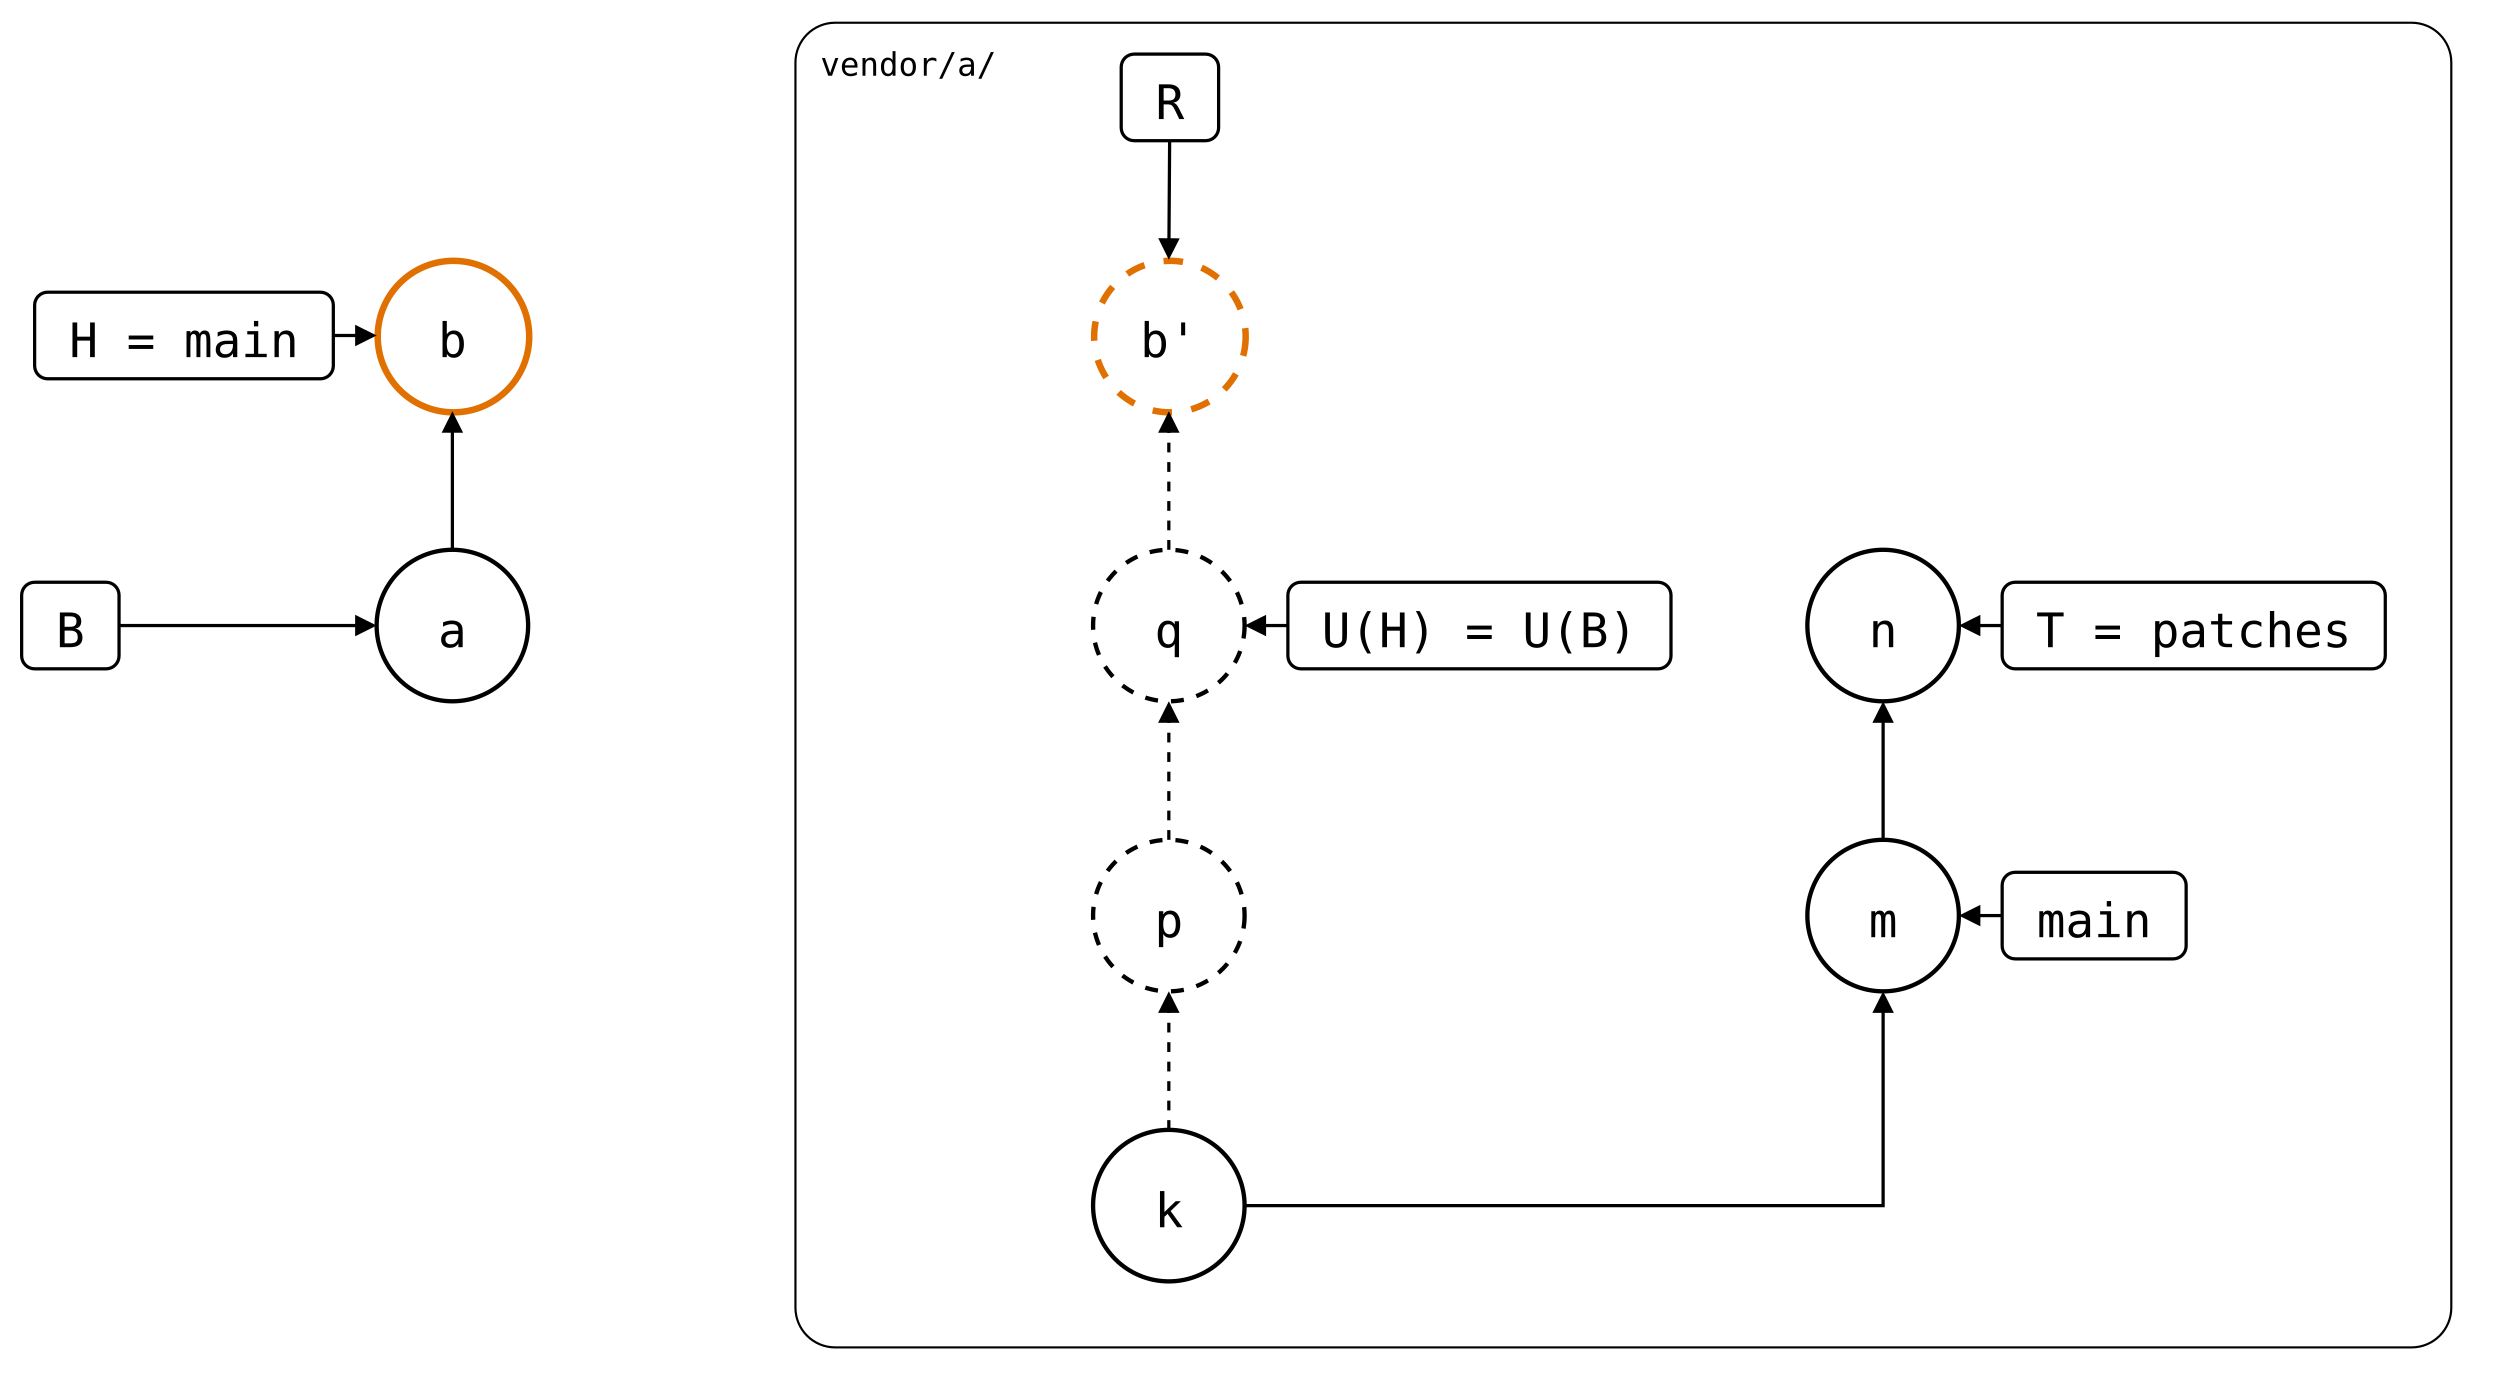
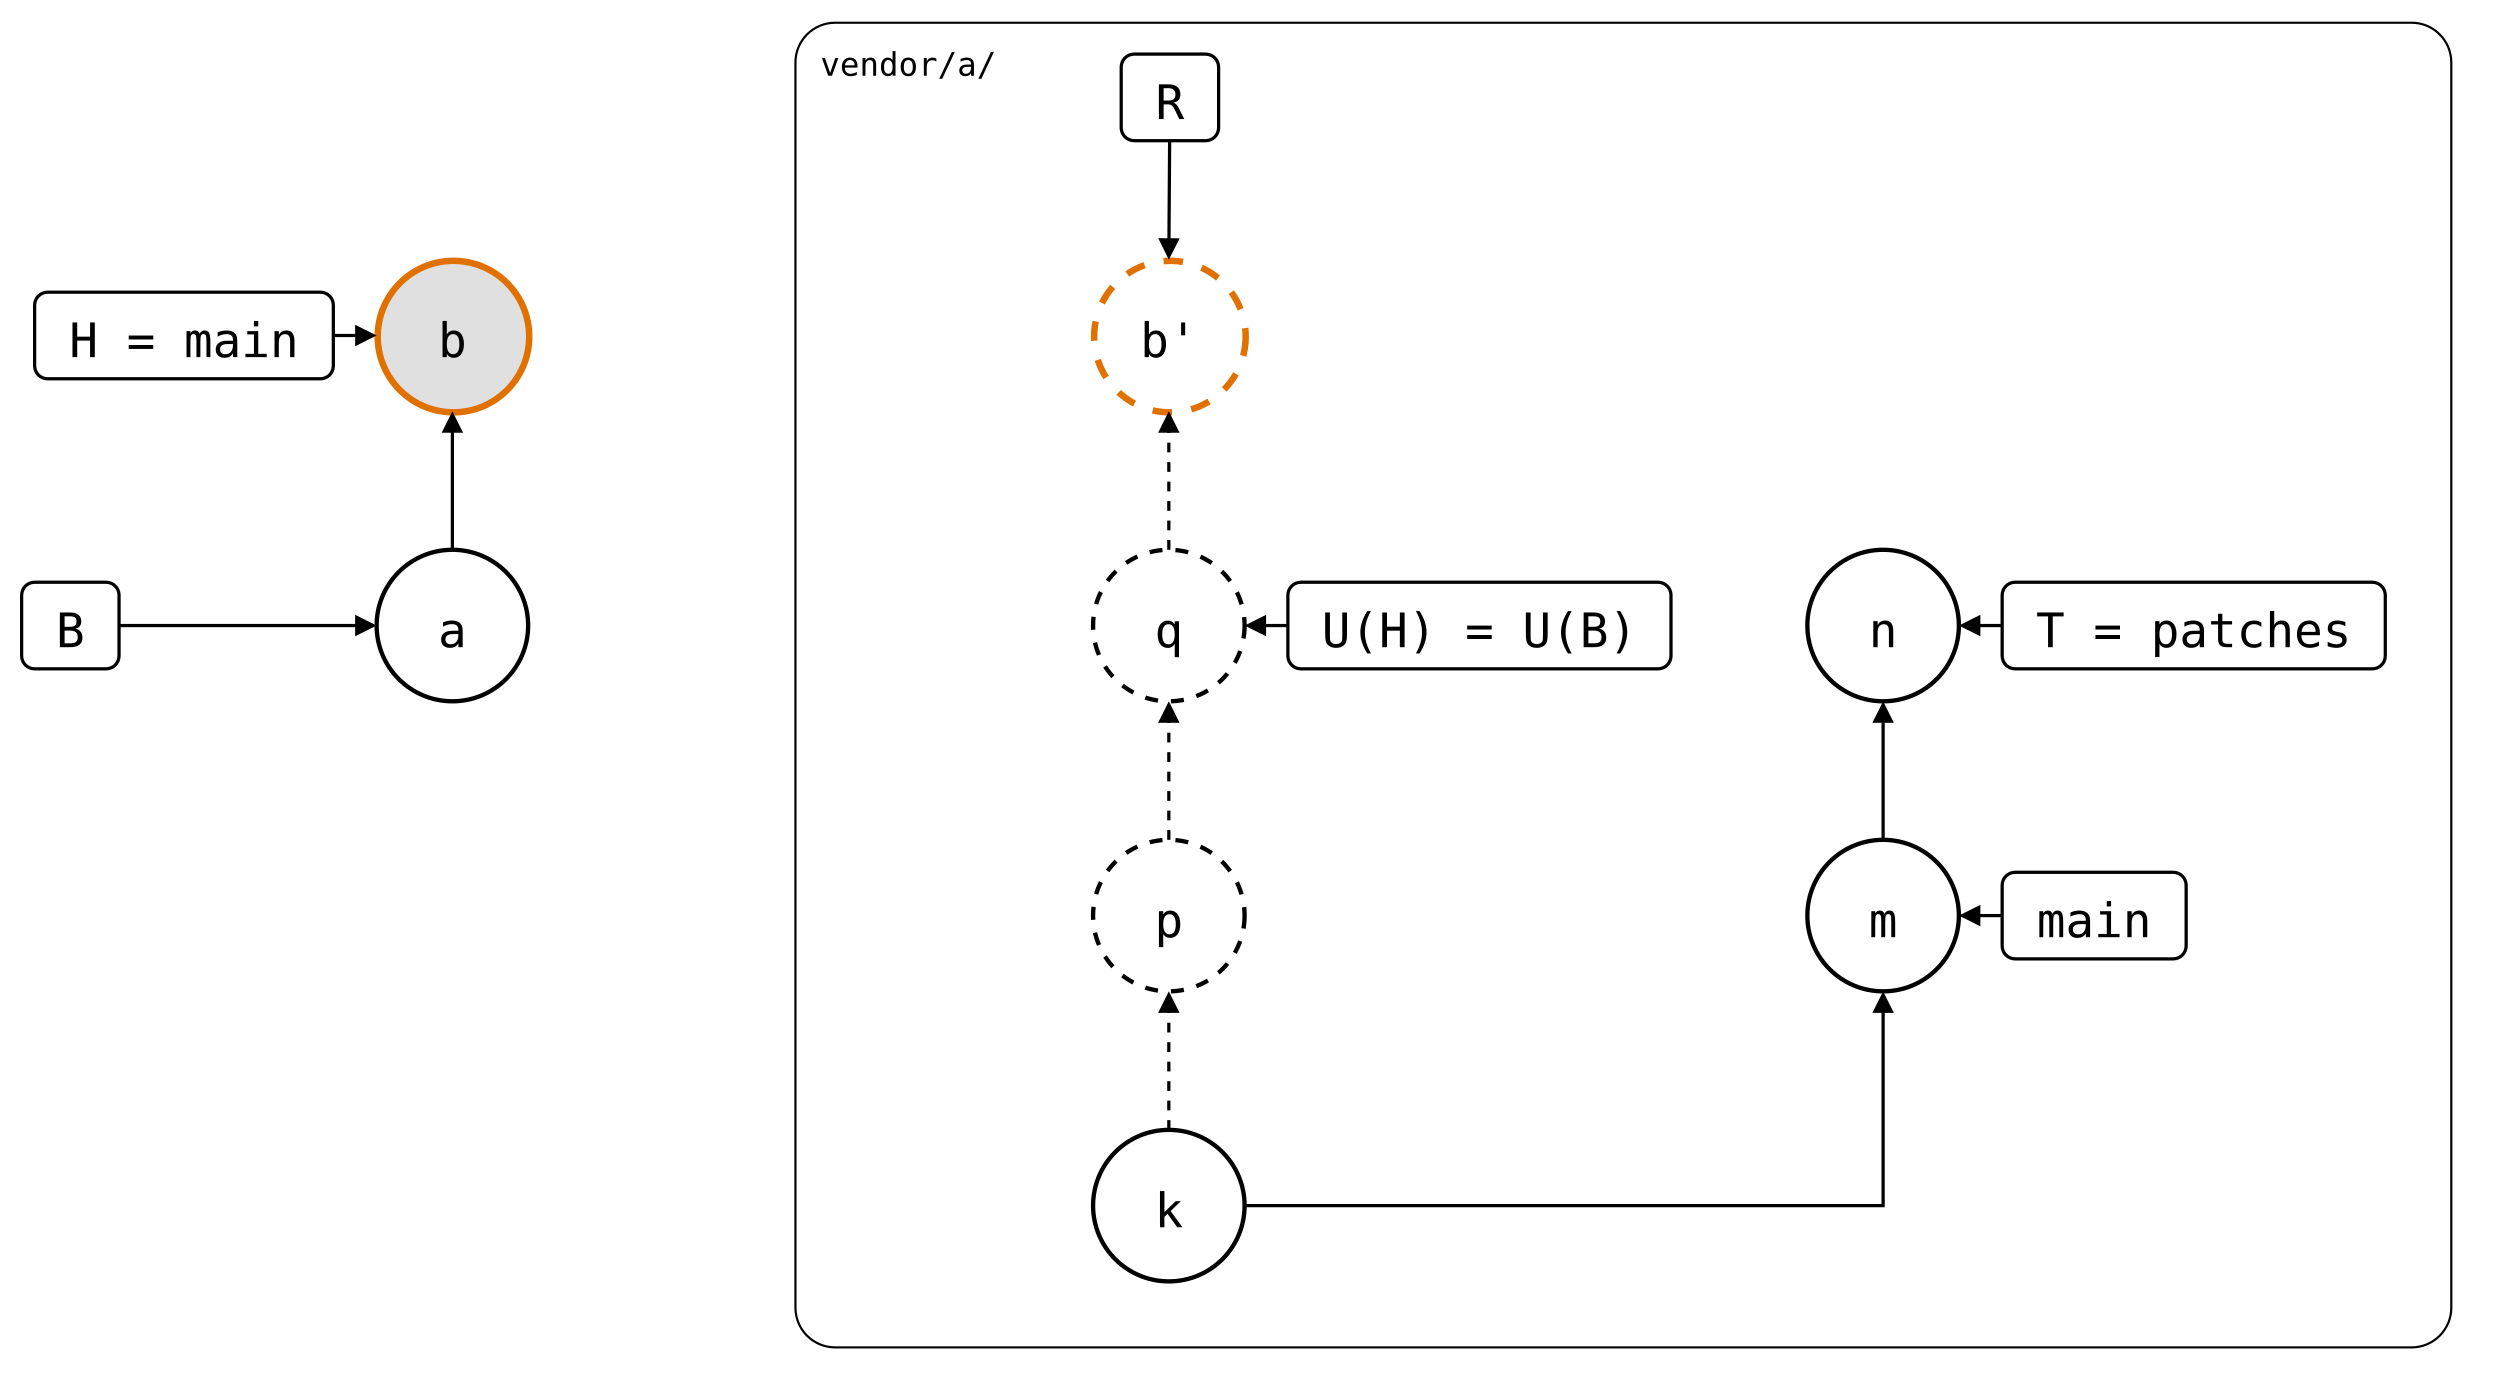
- <svg xmlns="http://www.w3.org/2000/svg" style="background: #ffffff; background-color: light-dark(#ffffff, #121212); color-scheme: light dark;" version="1.1" width="1155px" height="644px" viewBox="0 0 1155 644" id="ge-svg-64k5PTx9_dd2Gfvuu1ds" content="&lt;mxfile host=&quot;Electron&quot;&gt;&#10;  &lt;diagram name=&quot;unpushed-local-commit&quot; id=&quot;unpushed-local-commit&quot;&gt;&#10;    &lt;mxGraphModel grid=&quot;0&quot; gridSize=&quot;10&quot; guides=&quot;1&quot; tooltips=&quot;1&quot; connect=&quot;1&quot; arrows=&quot;1&quot; fold=&quot;0&quot; page=&quot;0&quot; pageScale=&quot;1&quot; pageWidth=&quot;850&quot; pageHeight=&quot;1100&quot; background=&quot;#ffffff&quot; math=&quot;0&quot; shadow=&quot;0&quot;&gt;&#10;      &lt;root&gt;&#10;        &lt;mxCell id=&quot;0&quot; /&gt;&#10;        &lt;mxCell id=&quot;1&quot; parent=&quot;0&quot; /&gt;&#10;        &lt;mxCell id=&quot;lane&quot; parent=&quot;1&quot; style=&quot;rounded=1;arcSize=3;fillColor=none;strokeWidth=1;fontSize=15;verticalAlign=top;align=left;spacingLeft=10;spacingTop=4;fontFamily=Roboto Mono,monospace;&quot; value=&quot;vendor/a/&quot; vertex=&quot;1&quot;&gt;&#10;          &lt;mxGeometry height=&quot;612&quot; width=&quot;765&quot; x=&quot;422&quot; y=&quot;30&quot; as=&quot;geometry&quot; /&gt;&#10;        &lt;/mxCell&gt;&#10;        &lt;mxCell id=&quot;k&quot; parent=&quot;1&quot; style=&quot;ellipse;aspect=fixed;strokeWidth=2;fontSize=22;fontFamily=Roboto Mono,monospace;&quot; value=&quot;k&quot; vertex=&quot;1&quot;&gt;&#10;          &lt;mxGeometry height=&quot;70&quot; width=&quot;70&quot; x=&quot;560&quot; y=&quot;542&quot; as=&quot;geometry&quot; /&gt;&#10;        &lt;/mxCell&gt;&#10;        &lt;mxCell id=&quot;p&quot; parent=&quot;1&quot; style=&quot;ellipse;aspect=fixed;strokeWidth=2;fontSize=22;fontFamily=Roboto Mono,monospace;dashed=1;&quot; value=&quot;p&quot; vertex=&quot;1&quot;&gt;&#10;          &lt;mxGeometry height=&quot;70&quot; width=&quot;70&quot; x=&quot;560&quot; y=&quot;408&quot; as=&quot;geometry&quot; /&gt;&#10;        &lt;/mxCell&gt;&#10;        &lt;mxCell id=&quot;q&quot; parent=&quot;1&quot; style=&quot;ellipse;aspect=fixed;strokeWidth=2;fontSize=22;fontFamily=Roboto Mono,monospace;dashed=1;&quot; value=&quot;q&quot; vertex=&quot;1&quot;&gt;&#10;          &lt;mxGeometry height=&quot;70&quot; width=&quot;70&quot; x=&quot;560&quot; y=&quot;274&quot; as=&quot;geometry&quot; /&gt;&#10;        &lt;/mxCell&gt;&#10;        &lt;mxCell id=&quot;m&quot; parent=&quot;1&quot; style=&quot;ellipse;aspect=fixed;strokeWidth=2;fontSize=22;fontFamily=Roboto Mono,monospace;&quot; value=&quot;m&quot; vertex=&quot;1&quot;&gt;&#10;          &lt;mxGeometry height=&quot;70&quot; width=&quot;70&quot; x=&quot;890&quot; y=&quot;408&quot; as=&quot;geometry&quot; /&gt;&#10;        &lt;/mxCell&gt;&#10;        &lt;mxCell id=&quot;n&quot; parent=&quot;1&quot; style=&quot;ellipse;aspect=fixed;strokeWidth=2;fontSize=22;fontFamily=Roboto Mono,monospace;&quot; value=&quot;n&quot; vertex=&quot;1&quot;&gt;&#10;          &lt;mxGeometry height=&quot;70&quot; width=&quot;70&quot; x=&quot;890&quot; y=&quot;274&quot; as=&quot;geometry&quot; /&gt;&#10;        &lt;/mxCell&gt;&#10;        &lt;mxCell id=&quot;a&quot; parent=&quot;1&quot; style=&quot;ellipse;aspect=fixed;strokeWidth=2;fontSize=22;fontFamily=Roboto Mono,monospace;&quot; value=&quot;a&quot; vertex=&quot;1&quot;&gt;&#10;          &lt;mxGeometry height=&quot;70&quot; width=&quot;70&quot; x=&quot;229&quot; y=&quot;274&quot; as=&quot;geometry&quot; /&gt;&#10;        &lt;/mxCell&gt;&#10;        &lt;mxCell id=&quot;b&quot; parent=&quot;1&quot; style=&quot;ellipse;aspect=fixed;fontSize=22;fontFamily=Roboto Mono,monospace;strokeColor=#E07000;strokeWidth=3;&quot; value=&quot;b&quot; vertex=&quot;1&quot;&gt;&#10;          &lt;mxGeometry height=&quot;70&quot; width=&quot;70&quot; x=&quot;229&quot; y=&quot;140&quot; as=&quot;geometry&quot; /&gt;&#10;        &lt;/mxCell&gt;&#10;        &lt;mxCell id=&quot;b2&quot; parent=&quot;1&quot; style=&quot;ellipse;aspect=fixed;fontSize=22;fontFamily=Roboto Mono,monospace;dashed=1;strokeColor=#E07000;strokeWidth=3;&quot; value=&quot;b&amp;#39;&quot; vertex=&quot;1&quot;&gt;&#10;          &lt;mxGeometry height=&quot;70&quot; width=&quot;70&quot; x=&quot;560&quot; y=&quot;140&quot; as=&quot;geometry&quot; /&gt;&#10;        &lt;/mxCell&gt;&#10;        &lt;mxCell id=&quot;h&quot; parent=&quot;1&quot; style=&quot;rounded=1;strokeWidth=1.5;fontSize=22;fontFamily=Roboto Mono,monospace;&quot; value=&quot;H = main&quot; vertex=&quot;1&quot;&gt;&#10;          &lt;mxGeometry height=&quot;40&quot; width=&quot;138&quot; x=&quot;71&quot; y=&quot;155&quot; as=&quot;geometry&quot; /&gt;&#10;        &lt;/mxCell&gt;&#10;        &lt;mxCell id=&quot;bb&quot; parent=&quot;1&quot; style=&quot;rounded=1;strokeWidth=1.5;fontSize=22;fontFamily=Roboto Mono,monospace;&quot; value=&quot;B&quot; vertex=&quot;1&quot;&gt;&#10;          &lt;mxGeometry height=&quot;40&quot; width=&quot;45&quot; x=&quot;65&quot; y=&quot;289&quot; as=&quot;geometry&quot; /&gt;&#10;        &lt;/mxCell&gt;&#10;        &lt;mxCell id=&quot;r&quot; parent=&quot;1&quot; style=&quot;rounded=1;strokeWidth=1.5;fontSize=22;fontFamily=Roboto Mono,monospace;&quot; value=&quot;R&quot; vertex=&quot;1&quot;&gt;&#10;          &lt;mxGeometry height=&quot;40&quot; width=&quot;45&quot; x=&quot;573&quot; y=&quot;45&quot; as=&quot;geometry&quot; /&gt;&#10;        &lt;/mxCell&gt;&#10;        &lt;mxCell id=&quot;u&quot; parent=&quot;1&quot; style=&quot;rounded=1;strokeWidth=1.5;fontSize=22;fontFamily=Roboto Mono,monospace;&quot; value=&quot;U(H) = U(B)&quot; vertex=&quot;1&quot;&gt;&#10;          &lt;mxGeometry height=&quot;40&quot; width=&quot;177&quot; x=&quot;650&quot; y=&quot;289&quot; as=&quot;geometry&quot; /&gt;&#10;        &lt;/mxCell&gt;&#10;        &lt;mxCell id=&quot;bm&quot; parent=&quot;1&quot; style=&quot;rounded=1;strokeWidth=1.5;fontSize=22;fontFamily=Roboto Mono,monospace;&quot; value=&quot;main&quot; vertex=&quot;1&quot;&gt;&#10;          &lt;mxGeometry height=&quot;40&quot; width=&quot;85&quot; x=&quot;980&quot; y=&quot;423&quot; as=&quot;geometry&quot; /&gt;&#10;        &lt;/mxCell&gt;&#10;        &lt;mxCell id=&quot;bn&quot; parent=&quot;1&quot; style=&quot;rounded=1;strokeWidth=1.5;fontSize=22;fontFamily=Roboto Mono,monospace;&quot; value=&quot;T = patches&quot; vertex=&quot;1&quot;&gt;&#10;          &lt;mxGeometry height=&quot;40&quot; width=&quot;177&quot; x=&quot;980&quot; y=&quot;289&quot; as=&quot;geometry&quot; /&gt;&#10;        &lt;/mxCell&gt;&#10;        &lt;mxCell id=&quot;e1&quot; edge=&quot;1&quot; parent=&quot;1&quot; source=&quot;k&quot; style=&quot;endArrow=block;endFill=1;html=1;strokeWidth=1.5;rounded=0;dashed=1;&quot; target=&quot;p&quot;&gt;&#10;          &lt;mxGeometry relative=&quot;1&quot; as=&quot;geometry&quot; /&gt;&#10;        &lt;/mxCell&gt;&#10;        &lt;mxCell id=&quot;e2&quot; edge=&quot;1&quot; parent=&quot;1&quot; source=&quot;p&quot; style=&quot;endArrow=block;endFill=1;html=1;strokeWidth=1.5;rounded=0;dashed=1;&quot; target=&quot;q&quot;&gt;&#10;          &lt;mxGeometry relative=&quot;1&quot; as=&quot;geometry&quot; /&gt;&#10;        &lt;/mxCell&gt;&#10;        &lt;mxCell id=&quot;e3&quot; edge=&quot;1&quot; parent=&quot;1&quot; source=&quot;k&quot; style=&quot;edgeStyle=orthogonalEdgeStyle;exitX=1;exitY=0.5;entryX=0.5;entryY=1;endArrow=block;endFill=1;html=1;strokeWidth=1.5;rounded=0;&quot; target=&quot;m&quot;&gt;&#10;          &lt;mxGeometry relative=&quot;1&quot; as=&quot;geometry&quot; /&gt;&#10;        &lt;/mxCell&gt;&#10;        &lt;mxCell id=&quot;e4&quot; edge=&quot;1&quot; parent=&quot;1&quot; source=&quot;m&quot; style=&quot;endArrow=block;endFill=1;html=1;strokeWidth=1.5;rounded=0;&quot; target=&quot;n&quot;&gt;&#10;          &lt;mxGeometry relative=&quot;1&quot; as=&quot;geometry&quot; /&gt;&#10;        &lt;/mxCell&gt;&#10;        &lt;mxCell id=&quot;e5&quot; edge=&quot;1&quot; parent=&quot;1&quot; source=&quot;a&quot; style=&quot;endArrow=block;endFill=1;html=1;strokeWidth=1.5;rounded=0;&quot; target=&quot;b&quot;&gt;&#10;          &lt;mxGeometry relative=&quot;1&quot; as=&quot;geometry&quot; /&gt;&#10;        &lt;/mxCell&gt;&#10;        &lt;mxCell id=&quot;e6&quot; edge=&quot;1&quot; parent=&quot;1&quot; source=&quot;q&quot; style=&quot;endArrow=block;endFill=1;html=1;strokeWidth=1.5;rounded=0;dashed=1;&quot; target=&quot;b2&quot;&gt;&#10;          &lt;mxGeometry relative=&quot;1&quot; as=&quot;geometry&quot; /&gt;&#10;        &lt;/mxCell&gt;&#10;        &lt;mxCell id=&quot;e7&quot; edge=&quot;1&quot; parent=&quot;1&quot; source=&quot;h&quot; style=&quot;endArrow=block;endFill=1;html=1;strokeWidth=1.5;rounded=0;&quot; target=&quot;b&quot;&gt;&#10;          &lt;mxGeometry relative=&quot;1&quot; as=&quot;geometry&quot; /&gt;&#10;        &lt;/mxCell&gt;&#10;        &lt;mxCell id=&quot;e8&quot; edge=&quot;1&quot; parent=&quot;1&quot; source=&quot;bb&quot; style=&quot;endArrow=block;endFill=1;html=1;strokeWidth=1.5;rounded=0;&quot; target=&quot;a&quot;&gt;&#10;          &lt;mxGeometry relative=&quot;1&quot; as=&quot;geometry&quot; /&gt;&#10;        &lt;/mxCell&gt;&#10;        &lt;mxCell id=&quot;e9&quot; edge=&quot;1&quot; parent=&quot;1&quot; source=&quot;r&quot; style=&quot;endArrow=block;endFill=1;html=1;strokeWidth=1.5;rounded=0;&quot; target=&quot;b2&quot;&gt;&#10;          &lt;mxGeometry relative=&quot;1&quot; as=&quot;geometry&quot; /&gt;&#10;        &lt;/mxCell&gt;&#10;        &lt;mxCell id=&quot;e10&quot; edge=&quot;1&quot; parent=&quot;1&quot; source=&quot;u&quot; style=&quot;endArrow=block;endFill=1;html=1;strokeWidth=1.5;rounded=0;&quot; target=&quot;q&quot;&gt;&#10;          &lt;mxGeometry relative=&quot;1&quot; as=&quot;geometry&quot; /&gt;&#10;        &lt;/mxCell&gt;&#10;        &lt;mxCell id=&quot;e11&quot; edge=&quot;1&quot; parent=&quot;1&quot; source=&quot;bm&quot; style=&quot;endArrow=block;endFill=1;html=1;strokeWidth=1.5;rounded=0;&quot; target=&quot;m&quot;&gt;&#10;          &lt;mxGeometry relative=&quot;1&quot; as=&quot;geometry&quot; /&gt;&#10;        &lt;/mxCell&gt;&#10;        &lt;mxCell id=&quot;e12&quot; edge=&quot;1&quot; parent=&quot;1&quot; source=&quot;bn&quot; style=&quot;endArrow=block;endFill=1;html=1;strokeWidth=1.5;rounded=0;&quot; target=&quot;n&quot;&gt;&#10;          &lt;mxGeometry relative=&quot;1&quot; as=&quot;geometry&quot; /&gt;&#10;        &lt;/mxCell&gt;&#10;      &lt;/root&gt;&#10;    &lt;/mxGraphModel&gt;&#10;  &lt;/diagram&gt;&#10;&lt;/mxfile&gt;&#10;">
-   <style type="text/css">@supports (color: light-dark(#000, #fff)) { #ge-svg-64k5PTx9_dd2Gfvuu1ds { --ge-adaptive-bg: light-dark(#ffffff, var(--ge-dark-color, #121212)); } }</style>
+ <svg xmlns="http://www.w3.org/2000/svg" style="background: #ffffff; background-color: light-dark(#ffffff, #121212); color-scheme: light dark;" version="1.1" width="1155px" height="644px" viewBox="0 0 1155 644" id="ge-svg-2E2ZEDgyAwVk8QwKrRqo" content="&lt;mxfile host=&quot;Electron&quot;&gt;&#10;  &lt;diagram name=&quot;unpushed-local-commit&quot; id=&quot;unpushed-local-commit&quot;&gt;&#10;    &lt;mxGraphModel grid=&quot;0&quot; gridSize=&quot;10&quot; guides=&quot;1&quot; tooltips=&quot;1&quot; connect=&quot;1&quot; arrows=&quot;1&quot; fold=&quot;0&quot; page=&quot;0&quot; pageScale=&quot;1&quot; pageWidth=&quot;850&quot; pageHeight=&quot;1100&quot; background=&quot;#ffffff&quot; math=&quot;0&quot; shadow=&quot;0&quot;&gt;&#10;      &lt;root&gt;&#10;        &lt;mxCell id=&quot;0&quot; /&gt;&#10;        &lt;mxCell id=&quot;1&quot; parent=&quot;0&quot; /&gt;&#10;        &lt;mxCell id=&quot;lane&quot; parent=&quot;1&quot; style=&quot;rounded=1;arcSize=3;fillColor=none;strokeWidth=1;fontSize=15;verticalAlign=top;align=left;spacingLeft=10;spacingTop=4;fontFamily=Roboto Mono,monospace;&quot; value=&quot;vendor/a/&quot; vertex=&quot;1&quot;&gt;&#10;          &lt;mxGeometry height=&quot;612&quot; width=&quot;765&quot; x=&quot;422&quot; y=&quot;30&quot; as=&quot;geometry&quot; /&gt;&#10;        &lt;/mxCell&gt;&#10;        &lt;mxCell id=&quot;k&quot; parent=&quot;1&quot; style=&quot;ellipse;aspect=fixed;strokeWidth=2;fontSize=22;fontFamily=Roboto Mono,monospace;&quot; value=&quot;k&quot; vertex=&quot;1&quot;&gt;&#10;          &lt;mxGeometry height=&quot;70&quot; width=&quot;70&quot; x=&quot;560&quot; y=&quot;542&quot; as=&quot;geometry&quot; /&gt;&#10;        &lt;/mxCell&gt;&#10;        &lt;mxCell id=&quot;p&quot; parent=&quot;1&quot; style=&quot;ellipse;aspect=fixed;strokeWidth=2;fontSize=22;fontFamily=Roboto Mono,monospace;dashed=1;&quot; value=&quot;p&quot; vertex=&quot;1&quot;&gt;&#10;          &lt;mxGeometry height=&quot;70&quot; width=&quot;70&quot; x=&quot;560&quot; y=&quot;408&quot; as=&quot;geometry&quot; /&gt;&#10;        &lt;/mxCell&gt;&#10;        &lt;mxCell id=&quot;q&quot; parent=&quot;1&quot; style=&quot;ellipse;aspect=fixed;strokeWidth=2;fontSize=22;fontFamily=Roboto Mono,monospace;dashed=1;&quot; value=&quot;q&quot; vertex=&quot;1&quot;&gt;&#10;          &lt;mxGeometry height=&quot;70&quot; width=&quot;70&quot; x=&quot;560&quot; y=&quot;274&quot; as=&quot;geometry&quot; /&gt;&#10;        &lt;/mxCell&gt;&#10;        &lt;mxCell id=&quot;m&quot; parent=&quot;1&quot; style=&quot;ellipse;aspect=fixed;strokeWidth=2;fontSize=22;fontFamily=Roboto Mono,monospace;&quot; value=&quot;m&quot; vertex=&quot;1&quot;&gt;&#10;          &lt;mxGeometry height=&quot;70&quot; width=&quot;70&quot; x=&quot;890&quot; y=&quot;408&quot; as=&quot;geometry&quot; /&gt;&#10;        &lt;/mxCell&gt;&#10;        &lt;mxCell id=&quot;n&quot; parent=&quot;1&quot; style=&quot;ellipse;aspect=fixed;strokeWidth=2;fontSize=22;fontFamily=Roboto Mono,monospace;&quot; value=&quot;n&quot; vertex=&quot;1&quot;&gt;&#10;          &lt;mxGeometry height=&quot;70&quot; width=&quot;70&quot; x=&quot;890&quot; y=&quot;274&quot; as=&quot;geometry&quot; /&gt;&#10;        &lt;/mxCell&gt;&#10;        &lt;mxCell id=&quot;a&quot; parent=&quot;1&quot; style=&quot;ellipse;aspect=fixed;strokeWidth=2;fontSize=22;fontFamily=Roboto Mono,monospace;&quot; value=&quot;a&quot; vertex=&quot;1&quot;&gt;&#10;          &lt;mxGeometry height=&quot;70&quot; width=&quot;70&quot; x=&quot;229&quot; y=&quot;274&quot; as=&quot;geometry&quot; /&gt;&#10;        &lt;/mxCell&gt;&#10;        &lt;mxCell id=&quot;b&quot; parent=&quot;1&quot; style=&quot;ellipse;aspect=fixed;fontSize=22;fontFamily=Roboto Mono,monospace;fillColor=#E0E0E0;strokeColor=#E07000;strokeWidth=3;&quot; value=&quot;b&quot; vertex=&quot;1&quot;&gt;&#10;          &lt;mxGeometry height=&quot;70&quot; width=&quot;70&quot; x=&quot;229&quot; y=&quot;140&quot; as=&quot;geometry&quot; /&gt;&#10;        &lt;/mxCell&gt;&#10;        &lt;mxCell id=&quot;b2&quot; parent=&quot;1&quot; style=&quot;ellipse;aspect=fixed;fontSize=22;fontFamily=Roboto Mono,monospace;dashed=1;strokeColor=#E07000;strokeWidth=3;&quot; value=&quot;b&amp;#39;&quot; vertex=&quot;1&quot;&gt;&#10;          &lt;mxGeometry height=&quot;70&quot; width=&quot;70&quot; x=&quot;560&quot; y=&quot;140&quot; as=&quot;geometry&quot; /&gt;&#10;        &lt;/mxCell&gt;&#10;        &lt;mxCell id=&quot;h&quot; parent=&quot;1&quot; style=&quot;rounded=1;strokeWidth=1.5;fontSize=22;fontFamily=Roboto Mono,monospace;&quot; value=&quot;H = main&quot; vertex=&quot;1&quot;&gt;&#10;          &lt;mxGeometry height=&quot;40&quot; width=&quot;138&quot; x=&quot;71&quot; y=&quot;155&quot; as=&quot;geometry&quot; /&gt;&#10;        &lt;/mxCell&gt;&#10;        &lt;mxCell id=&quot;bb&quot; parent=&quot;1&quot; style=&quot;rounded=1;strokeWidth=1.5;fontSize=22;fontFamily=Roboto Mono,monospace;&quot; value=&quot;B&quot; vertex=&quot;1&quot;&gt;&#10;          &lt;mxGeometry height=&quot;40&quot; width=&quot;45&quot; x=&quot;65&quot; y=&quot;289&quot; as=&quot;geometry&quot; /&gt;&#10;        &lt;/mxCell&gt;&#10;        &lt;mxCell id=&quot;r&quot; parent=&quot;1&quot; style=&quot;rounded=1;strokeWidth=1.5;fontSize=22;fontFamily=Roboto Mono,monospace;&quot; value=&quot;R&quot; vertex=&quot;1&quot;&gt;&#10;          &lt;mxGeometry height=&quot;40&quot; width=&quot;45&quot; x=&quot;573&quot; y=&quot;45&quot; as=&quot;geometry&quot; /&gt;&#10;        &lt;/mxCell&gt;&#10;        &lt;mxCell id=&quot;u&quot; parent=&quot;1&quot; style=&quot;rounded=1;strokeWidth=1.5;fontSize=22;fontFamily=Roboto Mono,monospace;&quot; value=&quot;U(H) = U(B)&quot; vertex=&quot;1&quot;&gt;&#10;          &lt;mxGeometry height=&quot;40&quot; width=&quot;177&quot; x=&quot;650&quot; y=&quot;289&quot; as=&quot;geometry&quot; /&gt;&#10;        &lt;/mxCell&gt;&#10;        &lt;mxCell id=&quot;bm&quot; parent=&quot;1&quot; style=&quot;rounded=1;strokeWidth=1.5;fontSize=22;fontFamily=Roboto Mono,monospace;&quot; value=&quot;main&quot; vertex=&quot;1&quot;&gt;&#10;          &lt;mxGeometry height=&quot;40&quot; width=&quot;85&quot; x=&quot;980&quot; y=&quot;423&quot; as=&quot;geometry&quot; /&gt;&#10;        &lt;/mxCell&gt;&#10;        &lt;mxCell id=&quot;bn&quot; parent=&quot;1&quot; style=&quot;rounded=1;strokeWidth=1.5;fontSize=22;fontFamily=Roboto Mono,monospace;&quot; value=&quot;T = patches&quot; vertex=&quot;1&quot;&gt;&#10;          &lt;mxGeometry height=&quot;40&quot; width=&quot;177&quot; x=&quot;980&quot; y=&quot;289&quot; as=&quot;geometry&quot; /&gt;&#10;        &lt;/mxCell&gt;&#10;        &lt;mxCell id=&quot;e1&quot; edge=&quot;1&quot; parent=&quot;1&quot; source=&quot;k&quot; style=&quot;endArrow=block;endFill=1;html=1;strokeWidth=1.5;rounded=0;dashed=1;&quot; target=&quot;p&quot;&gt;&#10;          &lt;mxGeometry relative=&quot;1&quot; as=&quot;geometry&quot; /&gt;&#10;        &lt;/mxCell&gt;&#10;        &lt;mxCell id=&quot;e2&quot; edge=&quot;1&quot; parent=&quot;1&quot; source=&quot;p&quot; style=&quot;endArrow=block;endFill=1;html=1;strokeWidth=1.5;rounded=0;dashed=1;&quot; target=&quot;q&quot;&gt;&#10;          &lt;mxGeometry relative=&quot;1&quot; as=&quot;geometry&quot; /&gt;&#10;        &lt;/mxCell&gt;&#10;        &lt;mxCell id=&quot;e3&quot; edge=&quot;1&quot; parent=&quot;1&quot; source=&quot;k&quot; style=&quot;edgeStyle=orthogonalEdgeStyle;exitX=1;exitY=0.5;entryX=0.5;entryY=1;endArrow=block;endFill=1;html=1;strokeWidth=1.5;rounded=0;&quot; target=&quot;m&quot;&gt;&#10;          &lt;mxGeometry relative=&quot;1&quot; as=&quot;geometry&quot; /&gt;&#10;        &lt;/mxCell&gt;&#10;        &lt;mxCell id=&quot;e4&quot; edge=&quot;1&quot; parent=&quot;1&quot; source=&quot;m&quot; style=&quot;endArrow=block;endFill=1;html=1;strokeWidth=1.5;rounded=0;&quot; target=&quot;n&quot;&gt;&#10;          &lt;mxGeometry relative=&quot;1&quot; as=&quot;geometry&quot; /&gt;&#10;        &lt;/mxCell&gt;&#10;        &lt;mxCell id=&quot;e5&quot; edge=&quot;1&quot; parent=&quot;1&quot; source=&quot;a&quot; style=&quot;endArrow=block;endFill=1;html=1;strokeWidth=1.5;rounded=0;&quot; target=&quot;b&quot;&gt;&#10;          &lt;mxGeometry relative=&quot;1&quot; as=&quot;geometry&quot; /&gt;&#10;        &lt;/mxCell&gt;&#10;        &lt;mxCell id=&quot;e6&quot; edge=&quot;1&quot; parent=&quot;1&quot; source=&quot;q&quot; style=&quot;endArrow=block;endFill=1;html=1;strokeWidth=1.5;rounded=0;dashed=1;&quot; target=&quot;b2&quot;&gt;&#10;          &lt;mxGeometry relative=&quot;1&quot; as=&quot;geometry&quot; /&gt;&#10;        &lt;/mxCell&gt;&#10;        &lt;mxCell id=&quot;e7&quot; edge=&quot;1&quot; parent=&quot;1&quot; source=&quot;h&quot; style=&quot;endArrow=block;endFill=1;html=1;strokeWidth=1.5;rounded=0;&quot; target=&quot;b&quot;&gt;&#10;          &lt;mxGeometry relative=&quot;1&quot; as=&quot;geometry&quot; /&gt;&#10;        &lt;/mxCell&gt;&#10;        &lt;mxCell id=&quot;e8&quot; edge=&quot;1&quot; parent=&quot;1&quot; source=&quot;bb&quot; style=&quot;endArrow=block;endFill=1;html=1;strokeWidth=1.5;rounded=0;&quot; target=&quot;a&quot;&gt;&#10;          &lt;mxGeometry relative=&quot;1&quot; as=&quot;geometry&quot; /&gt;&#10;        &lt;/mxCell&gt;&#10;        &lt;mxCell id=&quot;e9&quot; edge=&quot;1&quot; parent=&quot;1&quot; source=&quot;r&quot; style=&quot;endArrow=block;endFill=1;html=1;strokeWidth=1.5;rounded=0;&quot; target=&quot;b2&quot;&gt;&#10;          &lt;mxGeometry relative=&quot;1&quot; as=&quot;geometry&quot; /&gt;&#10;        &lt;/mxCell&gt;&#10;        &lt;mxCell id=&quot;e10&quot; edge=&quot;1&quot; parent=&quot;1&quot; source=&quot;u&quot; style=&quot;endArrow=block;endFill=1;html=1;strokeWidth=1.5;rounded=0;&quot; target=&quot;q&quot;&gt;&#10;          &lt;mxGeometry relative=&quot;1&quot; as=&quot;geometry&quot; /&gt;&#10;        &lt;/mxCell&gt;&#10;        &lt;mxCell id=&quot;e11&quot; edge=&quot;1&quot; parent=&quot;1&quot; source=&quot;bm&quot; style=&quot;endArrow=block;endFill=1;html=1;strokeWidth=1.5;rounded=0;&quot; target=&quot;m&quot;&gt;&#10;          &lt;mxGeometry relative=&quot;1&quot; as=&quot;geometry&quot; /&gt;&#10;        &lt;/mxCell&gt;&#10;        &lt;mxCell id=&quot;e12&quot; edge=&quot;1&quot; parent=&quot;1&quot; source=&quot;bn&quot; style=&quot;endArrow=block;endFill=1;html=1;strokeWidth=1.5;rounded=0;&quot; target=&quot;n&quot;&gt;&#10;          &lt;mxGeometry relative=&quot;1&quot; as=&quot;geometry&quot; /&gt;&#10;        &lt;/mxCell&gt;&#10;      &lt;/root&gt;&#10;    &lt;/mxGraphModel&gt;&#10;  &lt;/diagram&gt;&#10;&lt;/mxfile&gt;&#10;">
+   <style type="text/css">@supports (color: light-dark(#000, #fff)) { #ge-svg-2E2ZEDgyAwVk8QwKrRqo { --ge-adaptive-bg: light-dark(#ffffff, var(--ge-dark-color, #121212)); } }</style>
  <defs />
  <rect fill="#ffffff" width="100%" height="100%" x="0" y="0" style="fill: light-dark(rgb(255, 255, 255), rgb(18, 18, 18));" />
  <g>
    <g data-cell-id="0">
      <g data-cell-id="1">
        <g data-cell-id="lane">
          <g transform="translate(0.5,0.5)">
            <rect x="367" y="10" width="765" height="612" rx="18.36" ry="18.36" fill="none" stroke="#000000" pointer-events="all" style="stroke: light-dark(rgb(0, 0, 0), rgb(255, 255, 255));" />
          </g>
          <g>
            <g fill="#000000" font-family="'Roboto Mono', monospace" text-anchor="start" font-size="15px" style="fill: light-dark(rgb(0, 0, 0), rgb(255, 255, 255));">
              <text x="379" y="35">vendor/a/</text>
            </g>
          </g>
        </g>
        <g data-cell-id="k">
          <g>
            <ellipse cx="540" cy="557" rx="35" ry="35" fill="#ffffff" stroke="#000000" stroke-width="2" pointer-events="all" style="fill: var(--ge-adaptive-bg, #ffffff); stroke: light-dark(rgb(0, 0, 0), rgb(255, 255, 255));" />
          </g>
          <g>
            <g fill="#000000" font-family="'Roboto Mono', monospace" text-anchor="middle" font-size="22px" style="fill: light-dark(rgb(0, 0, 0), rgb(255, 255, 255));">
              <text x="540" y="567">k</text>
            </g>
          </g>
        </g>
        <g data-cell-id="p">
          <g>
            <ellipse cx="540" cy="423" rx="35" ry="35" fill="#ffffff" stroke="#000000" stroke-width="2" stroke-dasharray="6 6" pointer-events="all" style="fill: var(--ge-adaptive-bg, #ffffff); stroke: light-dark(rgb(0, 0, 0), rgb(255, 255, 255));" />
          </g>
          <g>
            <g fill="#000000" font-family="'Roboto Mono', monospace" text-anchor="middle" font-size="22px" style="fill: light-dark(rgb(0, 0, 0), rgb(255, 255, 255));">
              <text x="540" y="433">p</text>
            </g>
          </g>
        </g>
        <g data-cell-id="q">
          <g>
            <ellipse cx="540" cy="289" rx="35" ry="35" fill="#ffffff" stroke="#000000" stroke-width="2" stroke-dasharray="6 6" pointer-events="all" style="fill: var(--ge-adaptive-bg, #ffffff); stroke: light-dark(rgb(0, 0, 0), rgb(255, 255, 255));" />
          </g>
          <g>
            <g fill="#000000" font-family="'Roboto Mono', monospace" text-anchor="middle" font-size="22px" style="fill: light-dark(rgb(0, 0, 0), rgb(255, 255, 255));">
              <text x="540" y="299">q</text>
            </g>
          </g>
        </g>
        <g data-cell-id="m">
          <g>
            <ellipse cx="870" cy="423" rx="35" ry="35" fill="#ffffff" stroke="#000000" stroke-width="2" pointer-events="all" style="fill: var(--ge-adaptive-bg, #ffffff); stroke: light-dark(rgb(0, 0, 0), rgb(255, 255, 255));" />
          </g>
          <g>
            <g fill="#000000" font-family="'Roboto Mono', monospace" text-anchor="middle" font-size="22px" style="fill: light-dark(rgb(0, 0, 0), rgb(255, 255, 255));">
              <text x="870" y="433">m</text>
            </g>
          </g>
        </g>
        <g data-cell-id="n">
          <g>
            <ellipse cx="870" cy="289" rx="35" ry="35" fill="#ffffff" stroke="#000000" stroke-width="2" pointer-events="all" style="fill: var(--ge-adaptive-bg, #ffffff); stroke: light-dark(rgb(0, 0, 0), rgb(255, 255, 255));" />
          </g>
          <g>
            <g fill="#000000" font-family="'Roboto Mono', monospace" text-anchor="middle" font-size="22px" style="fill: light-dark(rgb(0, 0, 0), rgb(255, 255, 255));">
              <text x="870" y="299">n</text>
            </g>
          </g>
        </g>
        <g data-cell-id="a">
          <g>
            <ellipse cx="209" cy="289" rx="35" ry="35" fill="#ffffff" stroke="#000000" stroke-width="2" pointer-events="all" style="fill: var(--ge-adaptive-bg, #ffffff); stroke: light-dark(rgb(0, 0, 0), rgb(255, 255, 255));" />
          </g>
          <g>
            <g fill="#000000" font-family="'Roboto Mono', monospace" text-anchor="middle" font-size="22px" style="fill: light-dark(rgb(0, 0, 0), rgb(255, 255, 255));">
              <text x="209" y="299">a</text>
            </g>
          </g>
        </g>
        <g data-cell-id="b">
          <g transform="translate(0.5,0.5)">
-             <ellipse cx="209" cy="155" rx="35" ry="35" fill="#ffffff" stroke="#e07000" stroke-width="3" pointer-events="all" style="fill: var(--ge-adaptive-bg, #ffffff); stroke: light-dark(rgb(224, 112, 0), rgb(210, 114, 18));" />
+             <ellipse cx="209" cy="155" rx="35" ry="35" fill="#e0e0e0" stroke="#e07000" stroke-width="3" pointer-events="all" style="fill: light-dark(rgb(224, 224, 224), rgb(45, 45, 45)); stroke: light-dark(rgb(224, 112, 0), rgb(210, 114, 18));" />
          </g>
          <g>
            <g fill="#000000" font-family="'Roboto Mono', monospace" text-anchor="middle" font-size="22px" style="fill: light-dark(rgb(0, 0, 0), rgb(255, 255, 255));">
              <text x="209" y="165">b</text>
            </g>
          </g>
        </g>
        <g data-cell-id="b2">
          <g transform="translate(0.5,0.5)">
            <ellipse cx="540" cy="155" rx="35" ry="35" fill="#ffffff" stroke="#e07000" stroke-width="3" stroke-dasharray="9 9" pointer-events="all" style="fill: var(--ge-adaptive-bg, #ffffff); stroke: light-dark(rgb(224, 112, 0), rgb(210, 114, 18));" />
          </g>
          <g>
            <g fill="#000000" font-family="'Roboto Mono', monospace" text-anchor="middle" font-size="22px" style="fill: light-dark(rgb(0, 0, 0), rgb(255, 255, 255));">
              <text x="540" y="165">b'</text>
            </g>
          </g>
        </g>
        <g data-cell-id="h">
          <g>
            <rect x="16" y="135" width="138" height="40" rx="6" ry="6" fill="#ffffff" stroke="#000000" stroke-width="1.5" pointer-events="all" style="fill: var(--ge-adaptive-bg, #ffffff); stroke: light-dark(rgb(0, 0, 0), rgb(255, 255, 255));" />
          </g>
          <g>
            <g fill="#000000" font-family="'Roboto Mono', monospace" text-anchor="middle" font-size="22px" style="fill: light-dark(rgb(0, 0, 0), rgb(255, 255, 255));">
              <text x="85" y="165">H = main</text>
            </g>
          </g>
        </g>
        <g data-cell-id="bb">
          <g>
            <rect x="10" y="269" width="45" height="40" rx="6" ry="6" fill="#ffffff" stroke="#000000" stroke-width="1.5" pointer-events="all" style="fill: var(--ge-adaptive-bg, #ffffff); stroke: light-dark(rgb(0, 0, 0), rgb(255, 255, 255));" />
          </g>
          <g>
            <g fill="#000000" font-family="'Roboto Mono', monospace" text-anchor="middle" font-size="22px" style="fill: light-dark(rgb(0, 0, 0), rgb(255, 255, 255));">
              <text x="32.5" y="299">B</text>
            </g>
          </g>
        </g>
        <g data-cell-id="r">
          <g>
            <rect x="518" y="25" width="45" height="40" rx="6" ry="6" fill="#ffffff" stroke="#000000" stroke-width="1.5" pointer-events="all" style="fill: var(--ge-adaptive-bg, #ffffff); stroke: light-dark(rgb(0, 0, 0), rgb(255, 255, 255));" />
          </g>
          <g>
            <g fill="#000000" font-family="'Roboto Mono', monospace" text-anchor="middle" font-size="22px" style="fill: light-dark(rgb(0, 0, 0), rgb(255, 255, 255));">
              <text x="540.5" y="55">R</text>
            </g>
          </g>
        </g>
        <g data-cell-id="u">
          <g>
            <rect x="595" y="269" width="177" height="40" rx="6" ry="6" fill="#ffffff" stroke="#000000" stroke-width="1.5" pointer-events="all" style="fill: var(--ge-adaptive-bg, #ffffff); stroke: light-dark(rgb(0, 0, 0), rgb(255, 255, 255));" />
          </g>
          <g>
            <g fill="#000000" font-family="'Roboto Mono', monospace" text-anchor="middle" font-size="22px" style="fill: light-dark(rgb(0, 0, 0), rgb(255, 255, 255));">
              <text x="683.5" y="299">U(H) = U(B)</text>
            </g>
          </g>
        </g>
        <g data-cell-id="bm">
          <g>
            <rect x="925" y="403" width="85" height="40" rx="6" ry="6" fill="#ffffff" stroke="#000000" stroke-width="1.5" pointer-events="all" style="fill: var(--ge-adaptive-bg, #ffffff); stroke: light-dark(rgb(0, 0, 0), rgb(255, 255, 255));" />
          </g>
          <g>
            <g fill="#000000" font-family="'Roboto Mono', monospace" text-anchor="middle" font-size="22px" style="fill: light-dark(rgb(0, 0, 0), rgb(255, 255, 255));">
              <text x="967.5" y="433">main</text>
            </g>
          </g>
        </g>
        <g data-cell-id="bn">
          <g>
            <rect x="925" y="269" width="177" height="40" rx="6" ry="6" fill="#ffffff" stroke="#000000" stroke-width="1.5" pointer-events="all" style="fill: var(--ge-adaptive-bg, #ffffff); stroke: light-dark(rgb(0, 0, 0), rgb(255, 255, 255));" />
          </g>
          <g>
            <g fill="#000000" font-family="'Roboto Mono', monospace" text-anchor="middle" font-size="22px" style="fill: light-dark(rgb(0, 0, 0), rgb(255, 255, 255));">
              <text x="1013.5" y="299">T = patches</text>
            </g>
          </g>
        </g>
        <g data-cell-id="e1">
          <g>
            <path d="M 540 522 L 540 467.18" fill="none" stroke="#000000" stroke-width="1.5" stroke-miterlimit="10" stroke-dasharray="4.5 4.5" pointer-events="stroke" style="stroke: light-dark(rgb(0, 0, 0), rgb(255, 255, 255));" />
            <path d="M 540 459.68 L 543.75 467.18 L 536.25 467.18 Z" fill="#000000" stroke="#000000" stroke-width="1.5" stroke-miterlimit="10" pointer-events="all" style="fill: light-dark(rgb(0, 0, 0), rgb(255, 255, 255)); stroke: light-dark(rgb(0, 0, 0), rgb(255, 255, 255));" />
          </g>
        </g>
        <g data-cell-id="e2">
          <g>
            <path d="M 540 388 L 540 333.18" fill="none" stroke="#000000" stroke-width="1.5" stroke-miterlimit="10" stroke-dasharray="4.5 4.5" pointer-events="stroke" style="stroke: light-dark(rgb(0, 0, 0), rgb(255, 255, 255));" />
            <path d="M 540 325.68 L 543.75 333.18 L 536.25 333.18 Z" fill="#000000" stroke="#000000" stroke-width="1.5" stroke-miterlimit="10" pointer-events="all" style="fill: light-dark(rgb(0, 0, 0), rgb(255, 255, 255)); stroke: light-dark(rgb(0, 0, 0), rgb(255, 255, 255));" />
          </g>
        </g>
        <g data-cell-id="e3">
          <g>
            <path d="M 575 557 L 870 557 L 870 467.18" fill="none" stroke="#000000" stroke-width="1.5" stroke-miterlimit="10" pointer-events="stroke" style="stroke: light-dark(rgb(0, 0, 0), rgb(255, 255, 255));" />
            <path d="M 870 459.68 L 873.75 467.18 L 866.25 467.18 Z" fill="#000000" stroke="#000000" stroke-width="1.5" stroke-miterlimit="10" pointer-events="all" style="fill: light-dark(rgb(0, 0, 0), rgb(255, 255, 255)); stroke: light-dark(rgb(0, 0, 0), rgb(255, 255, 255));" />
          </g>
        </g>
        <g data-cell-id="e4">
          <g>
            <path d="M 870 388 L 870 333.18" fill="none" stroke="#000000" stroke-width="1.5" stroke-miterlimit="10" pointer-events="stroke" style="stroke: light-dark(rgb(0, 0, 0), rgb(255, 255, 255));" />
            <path d="M 870 325.68 L 873.75 333.18 L 866.25 333.18 Z" fill="#000000" stroke="#000000" stroke-width="1.5" stroke-miterlimit="10" pointer-events="all" style="fill: light-dark(rgb(0, 0, 0), rgb(255, 255, 255)); stroke: light-dark(rgb(0, 0, 0), rgb(255, 255, 255));" />
          </g>
        </g>
        <g data-cell-id="e5">
          <g>
            <path d="M 209 254 L 209 199.18" fill="none" stroke="#000000" stroke-width="1.5" stroke-miterlimit="10" pointer-events="stroke" style="stroke: light-dark(rgb(0, 0, 0), rgb(255, 255, 255));" />
            <path d="M 209 191.68 L 212.75 199.18 L 205.25 199.18 Z" fill="#000000" stroke="#000000" stroke-width="1.5" stroke-miterlimit="10" pointer-events="all" style="fill: light-dark(rgb(0, 0, 0), rgb(255, 255, 255)); stroke: light-dark(rgb(0, 0, 0), rgb(255, 255, 255));" />
          </g>
        </g>
        <g data-cell-id="e6">
          <g>
            <path d="M 540 254 L 540 199.18" fill="none" stroke="#000000" stroke-width="1.5" stroke-miterlimit="10" stroke-dasharray="4.5 4.5" pointer-events="stroke" style="stroke: light-dark(rgb(0, 0, 0), rgb(255, 255, 255));" />
            <path d="M 540 191.68 L 543.75 199.18 L 536.25 199.18 Z" fill="#000000" stroke="#000000" stroke-width="1.5" stroke-miterlimit="10" pointer-events="all" style="fill: light-dark(rgb(0, 0, 0), rgb(255, 255, 255)); stroke: light-dark(rgb(0, 0, 0), rgb(255, 255, 255));" />
          </g>
        </g>
        <g data-cell-id="e7">
          <g>
            <path d="M 154 155 L 164.82 155" fill="none" stroke="#000000" stroke-width="1.5" stroke-miterlimit="10" pointer-events="stroke" style="stroke: light-dark(rgb(0, 0, 0), rgb(255, 255, 255));" />
            <path d="M 172.32 155 L 164.82 158.75 L 164.82 151.25 Z" fill="#000000" stroke="#000000" stroke-width="1.5" stroke-miterlimit="10" pointer-events="all" style="fill: light-dark(rgb(0, 0, 0), rgb(255, 255, 255)); stroke: light-dark(rgb(0, 0, 0), rgb(255, 255, 255));" />
          </g>
        </g>
        <g data-cell-id="e8">
          <g>
            <path d="M 55 289 L 164.82 289" fill="none" stroke="#000000" stroke-width="1.5" stroke-miterlimit="10" pointer-events="stroke" style="stroke: light-dark(rgb(0, 0, 0), rgb(255, 255, 255));" />
            <path d="M 172.32 289 L 164.82 292.75 L 164.82 285.25 Z" fill="#000000" stroke="#000000" stroke-width="1.5" stroke-miterlimit="10" pointer-events="all" style="fill: light-dark(rgb(0, 0, 0), rgb(255, 255, 255)); stroke: light-dark(rgb(0, 0, 0), rgb(255, 255, 255));" />
          </g>
        </g>
        <g data-cell-id="e9">
          <g>
            <path d="M 540.37 65 L 540.06 110.82" fill="none" stroke="#000000" stroke-width="1.5" stroke-miterlimit="10" pointer-events="stroke" style="stroke: light-dark(rgb(0, 0, 0), rgb(255, 255, 255));" />
            <path d="M 540.01 118.32 L 536.31 110.8 L 543.81 110.85 Z" fill="#000000" stroke="#000000" stroke-width="1.5" stroke-miterlimit="10" pointer-events="all" style="fill: light-dark(rgb(0, 0, 0), rgb(255, 255, 255)); stroke: light-dark(rgb(0, 0, 0), rgb(255, 255, 255));" />
          </g>
        </g>
        <g data-cell-id="e10">
          <g>
            <path d="M 595 289 L 584.18 289" fill="none" stroke="#000000" stroke-width="1.5" stroke-miterlimit="10" pointer-events="stroke" style="stroke: light-dark(rgb(0, 0, 0), rgb(255, 255, 255));" />
            <path d="M 576.68 289 L 584.18 285.25 L 584.18 292.75 Z" fill="#000000" stroke="#000000" stroke-width="1.5" stroke-miterlimit="10" pointer-events="all" style="fill: light-dark(rgb(0, 0, 0), rgb(255, 255, 255)); stroke: light-dark(rgb(0, 0, 0), rgb(255, 255, 255));" />
          </g>
        </g>
        <g data-cell-id="e11">
          <g>
            <path d="M 925 423 L 914.18 423" fill="none" stroke="#000000" stroke-width="1.5" stroke-miterlimit="10" pointer-events="stroke" style="stroke: light-dark(rgb(0, 0, 0), rgb(255, 255, 255));" />
            <path d="M 906.68 423 L 914.18 419.25 L 914.18 426.75 Z" fill="#000000" stroke="#000000" stroke-width="1.5" stroke-miterlimit="10" pointer-events="all" style="fill: light-dark(rgb(0, 0, 0), rgb(255, 255, 255)); stroke: light-dark(rgb(0, 0, 0), rgb(255, 255, 255));" />
          </g>
        </g>
        <g data-cell-id="e12">
          <g>
            <path d="M 925 289 L 914.18 289" fill="none" stroke="#000000" stroke-width="1.5" stroke-miterlimit="10" pointer-events="stroke" style="stroke: light-dark(rgb(0, 0, 0), rgb(255, 255, 255));" />
            <path d="M 906.68 289 L 914.18 285.25 L 914.18 292.75 Z" fill="#000000" stroke="#000000" stroke-width="1.5" stroke-miterlimit="10" pointer-events="all" style="fill: light-dark(rgb(0, 0, 0), rgb(255, 255, 255)); stroke: light-dark(rgb(0, 0, 0), rgb(255, 255, 255));" />
          </g>
        </g>
      </g>
    </g>
  </g>
</svg>
